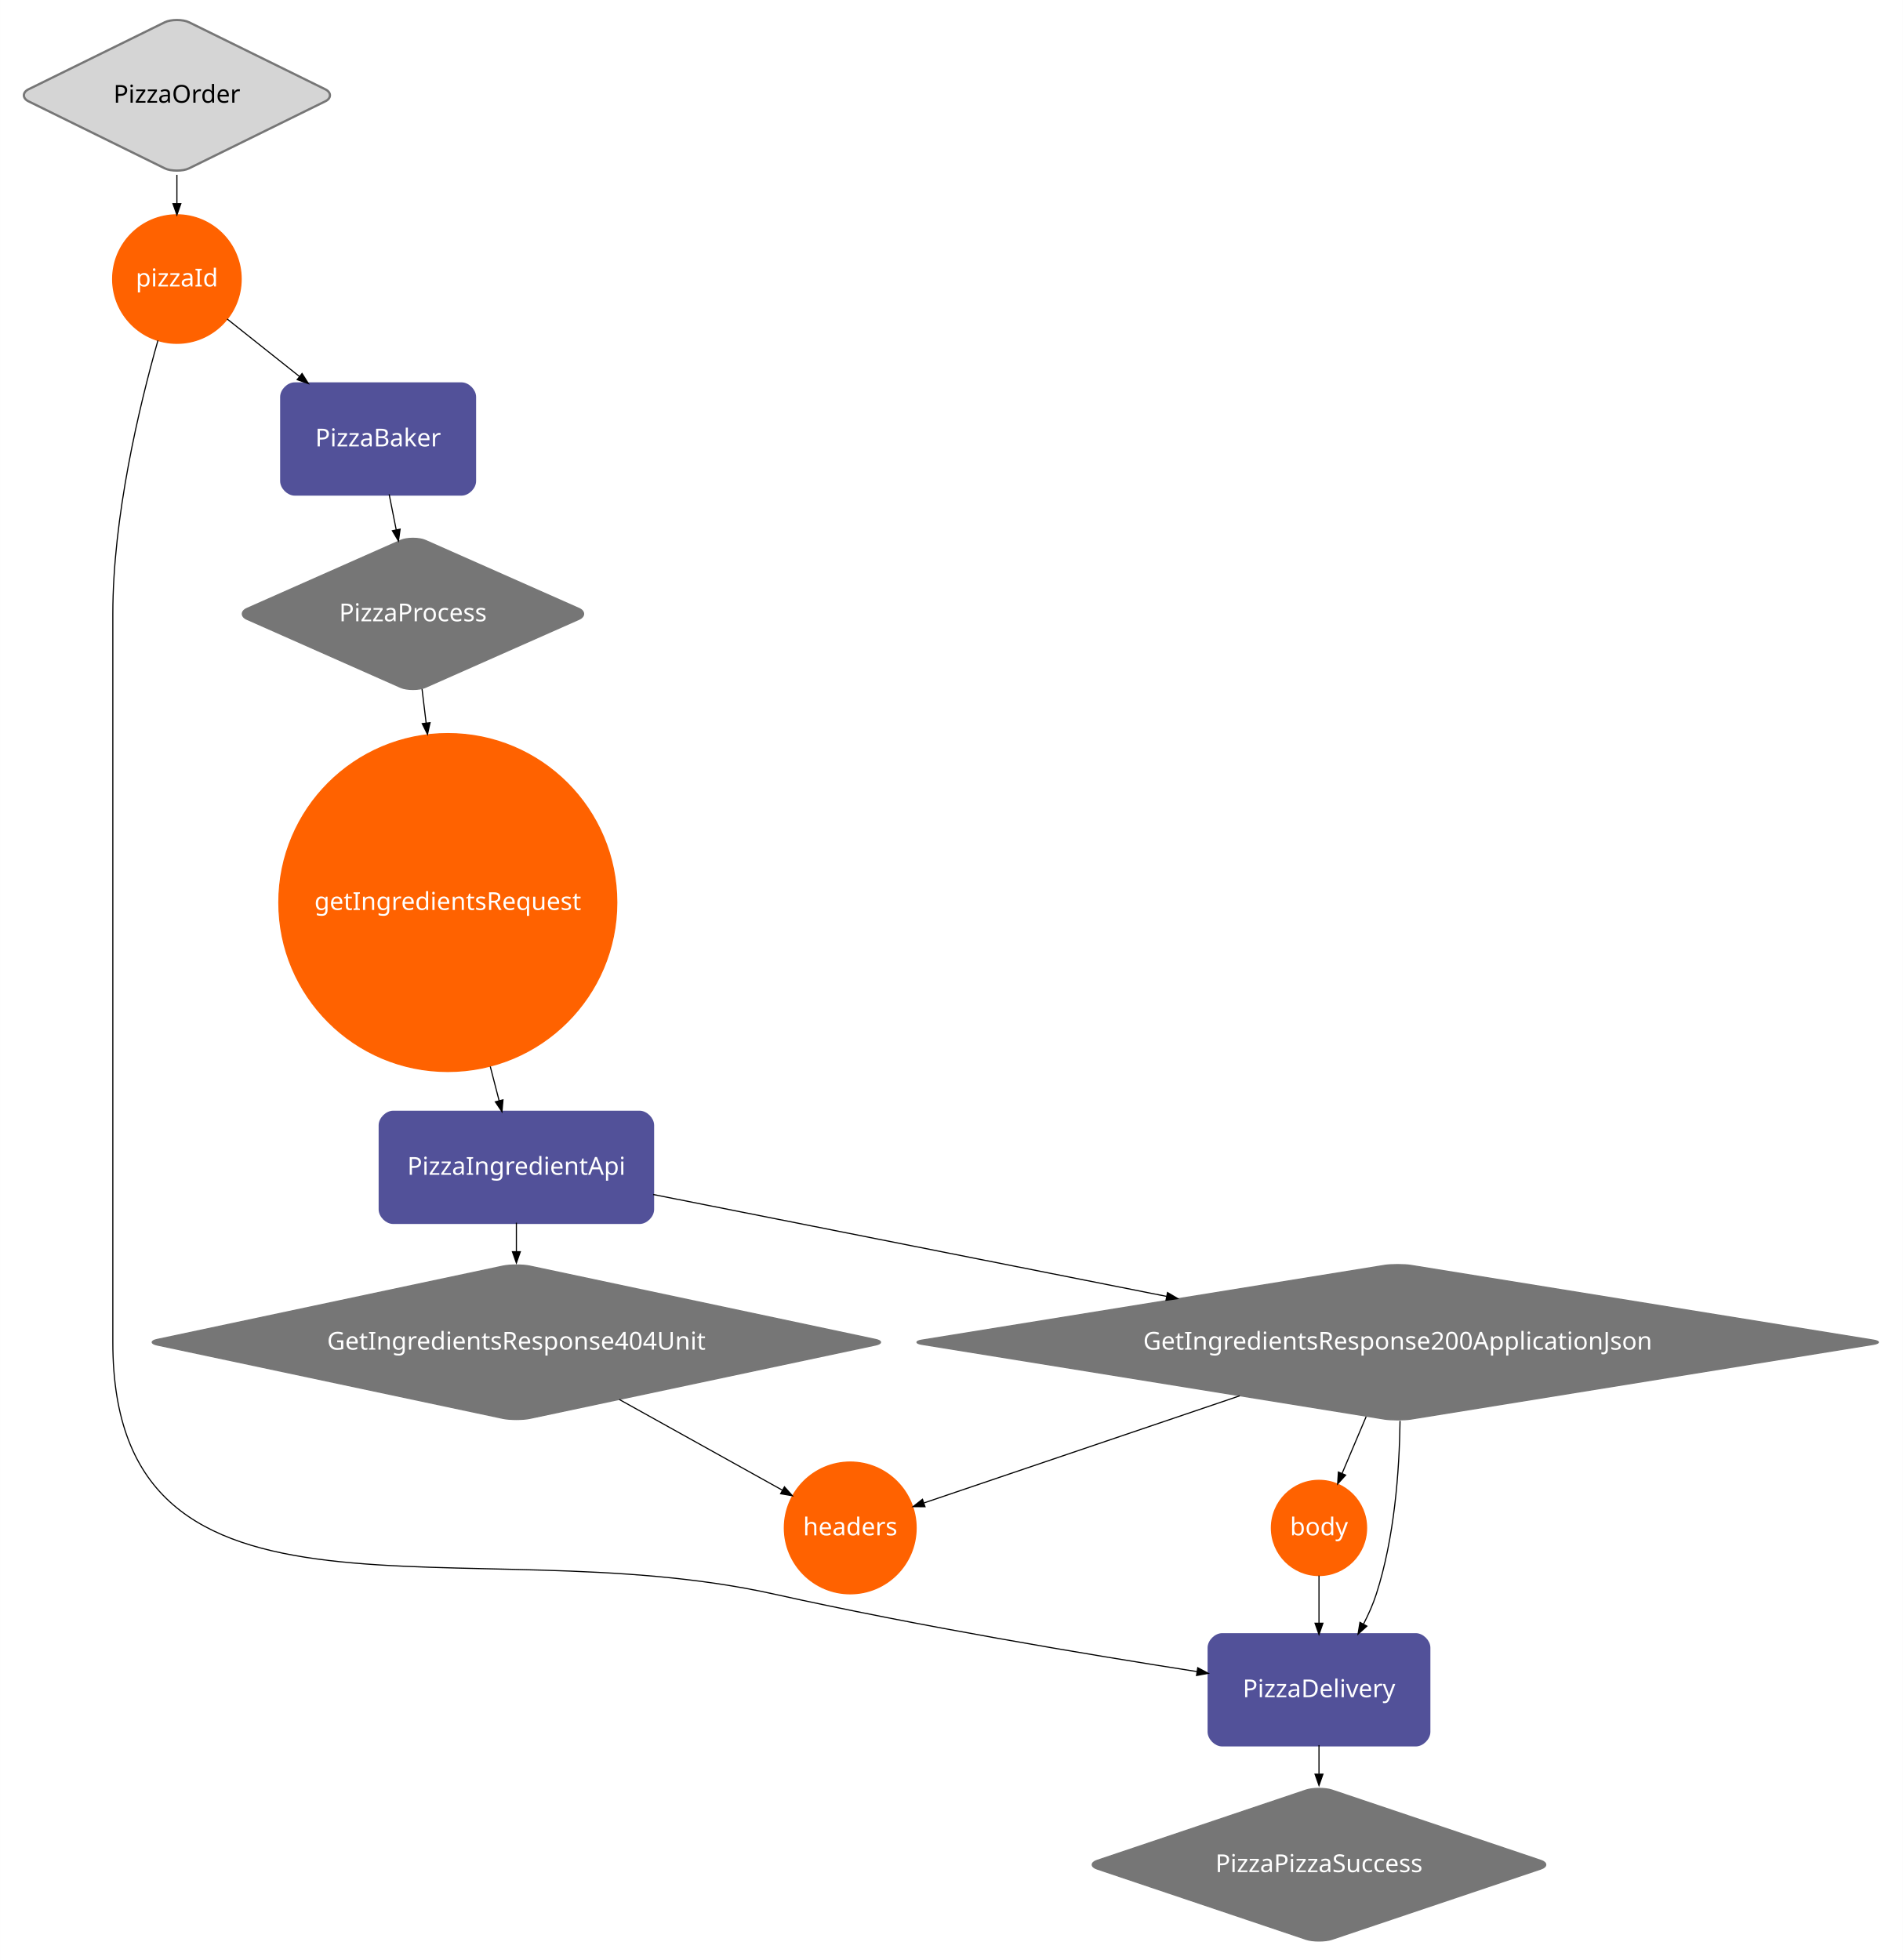
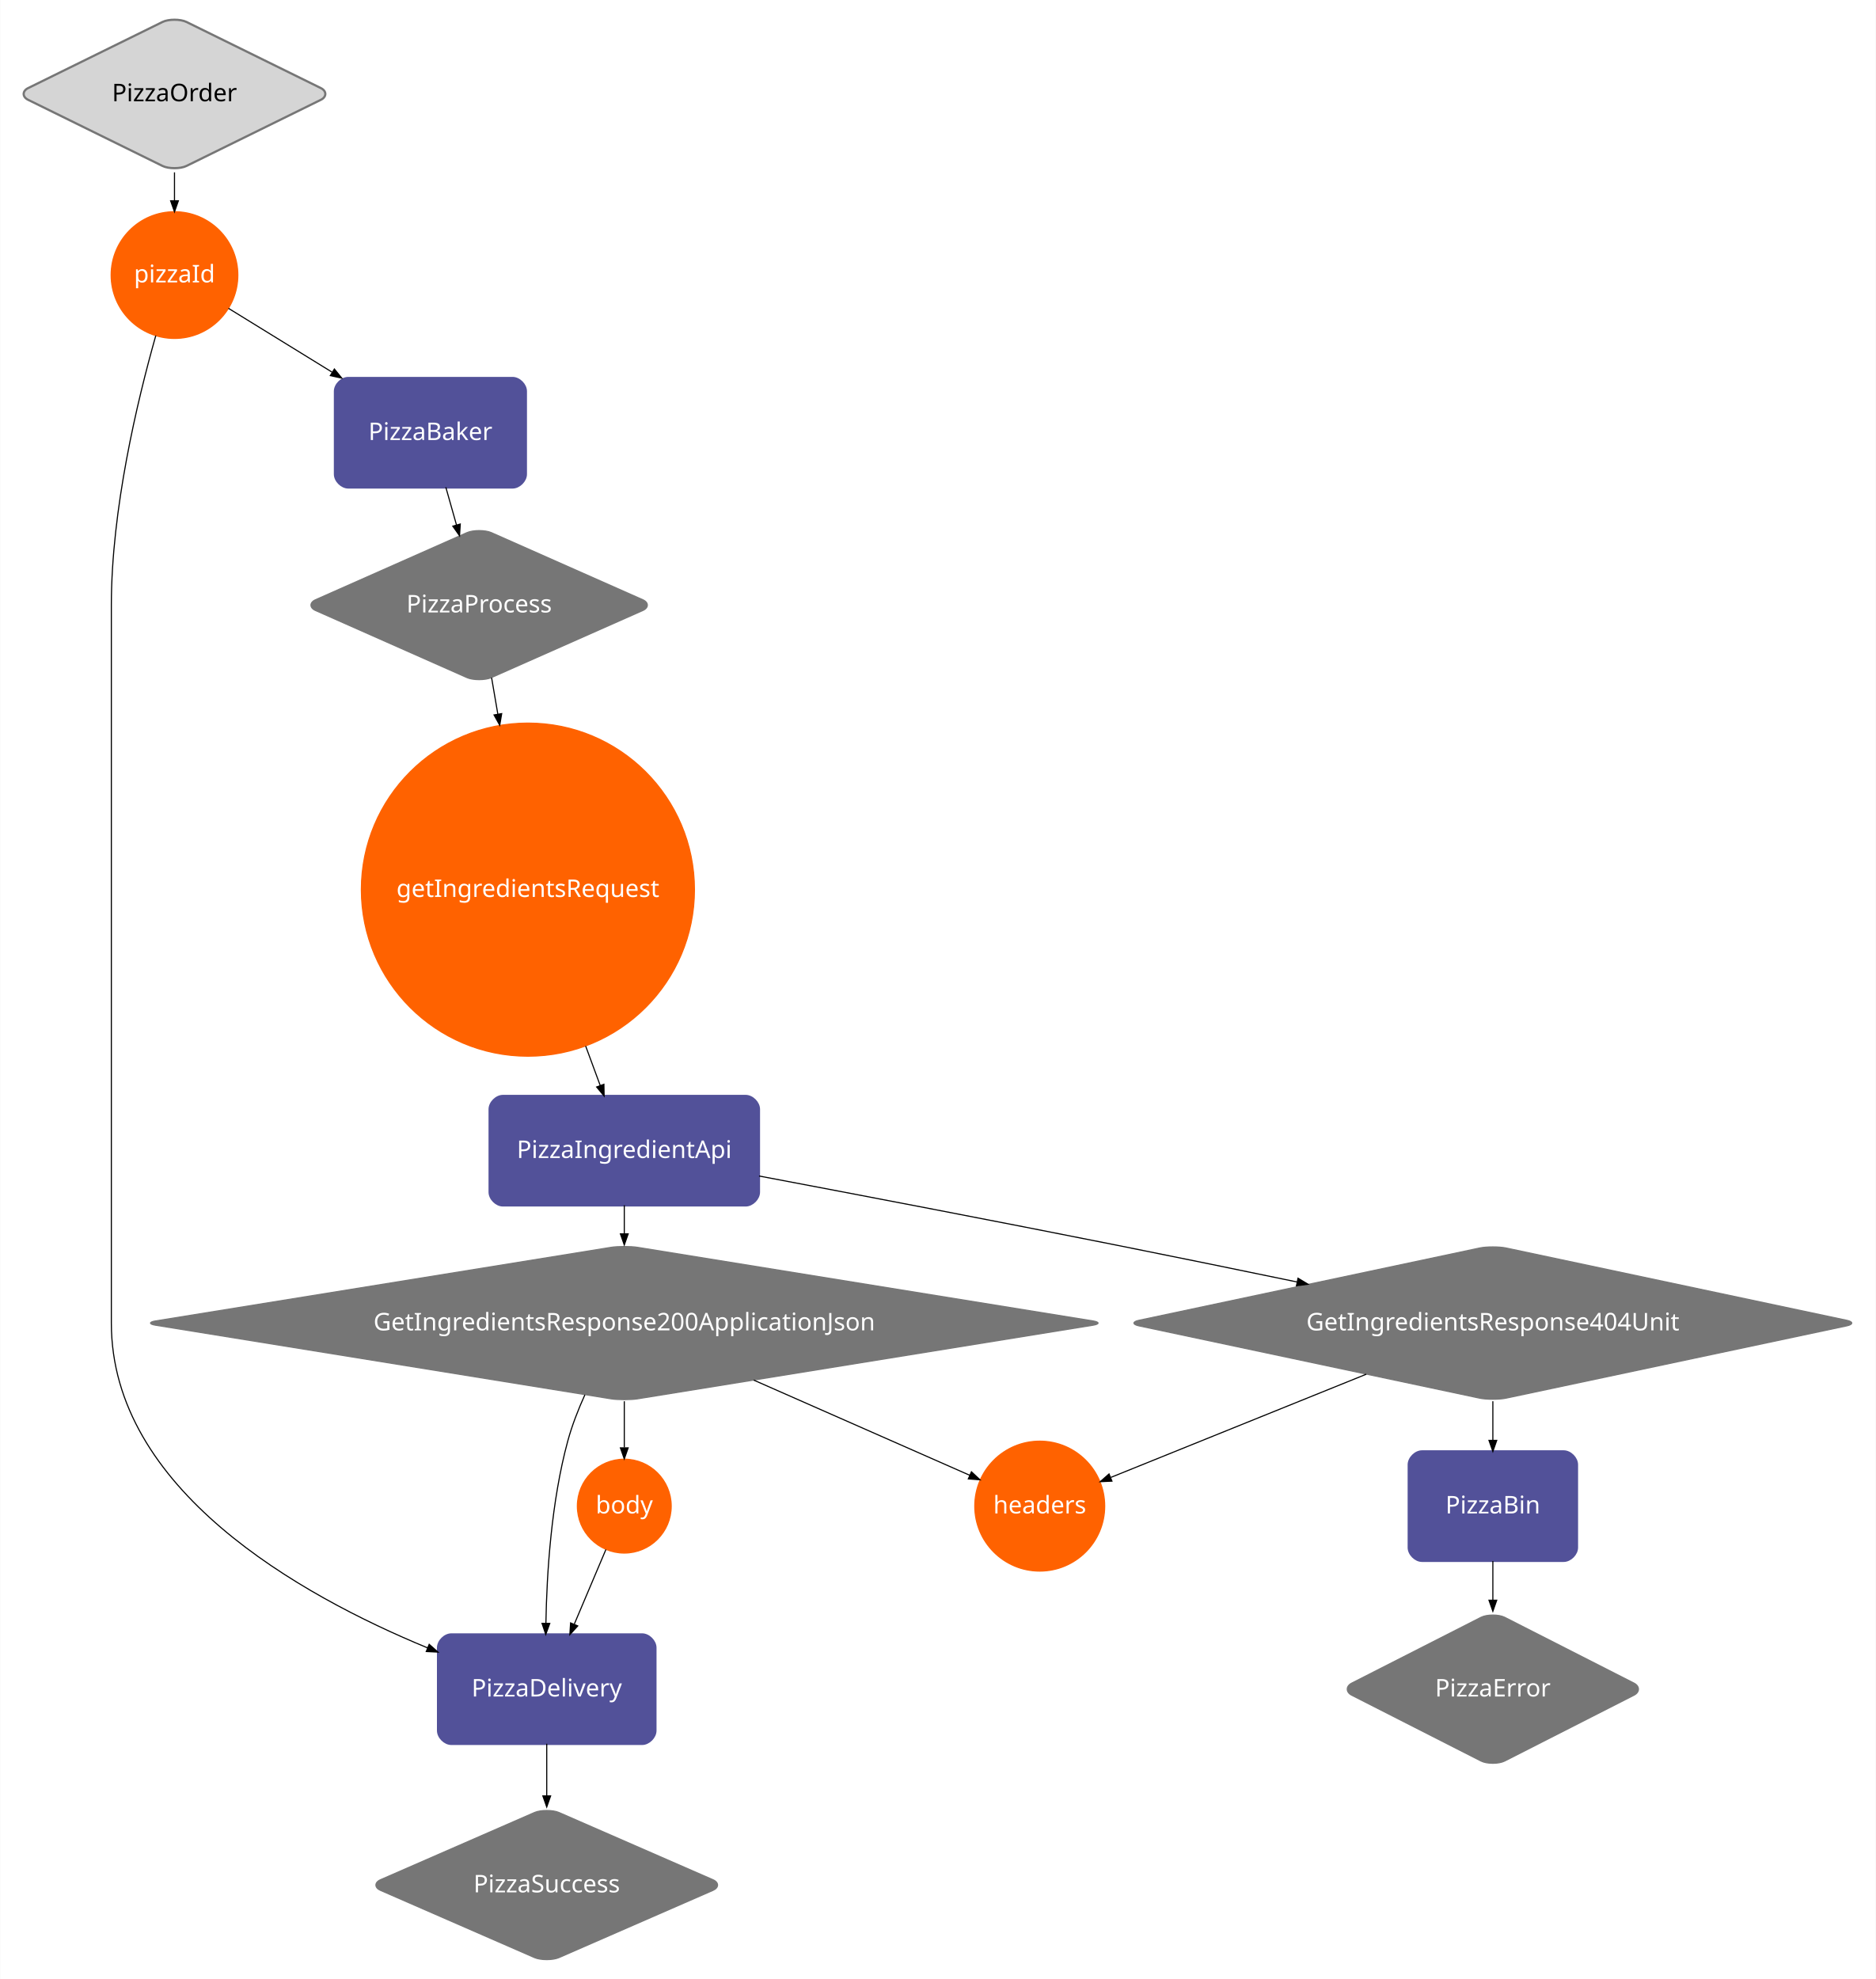
- <svg xmlns="http://www.w3.org/2000/svg" width="1693pt" height="1744pt" viewBox="0.00 0.00 1692.76 1743.83">
-   <g id="graph0" class="graph" transform="scale(1 1) rotate(0) translate(14.4 1729.431)">
-     <polygon fill="#ffffff" stroke="transparent" points="-14.4,14.4 -14.4,-1729.431 1678.355,-1729.431 1678.355,14.4 -14.4,14.4" />
+ <svg xmlns="http://www.w3.org/2000/svg" width="1693pt" height="1786pt" viewBox="0.00 0.00 1692.88 1786.23">
+   <g id="graph0" class="graph" transform="scale(1 1) rotate(0) translate(14.4 1771.831)">
+     <polygon fill="#ffffff" stroke="transparent" points="-14.4,14.4 -14.4,-1771.831 1678.485,-1771.831 1678.485,14.4 -14.4,14.4" />
    <g id="node1" class="node">
-       <ellipse fill="#ff6200" stroke="#ff6200" cx="383.936" cy="-926.442" rx="150.325" ry="150.325" />
-       <text text-anchor="middle" x="383.936" y="-919.842" font-family="ING Me" font-size="22.00" fill="#ffffff">getIngredientsRequest</text>
+       <ellipse fill="#ff6200" stroke="#ff6200" cx="461.936" cy="-968.842" rx="150.325" ry="150.325" />
+       <text text-anchor="middle" x="461.936" y="-962.242" font-family="ING Me" font-size="22.00" fill="#ffffff">getIngredientsRequest</text>
    </g>
    <g id="node3" class="node">
-       <path fill="#525199" stroke="#525199" stroke-width="2" d="M554.48,-740.231C554.48,-740.231 335.393,-740.231 335.393,-740.231 329.393,-740.231 323.393,-734.231 323.393,-728.231 323.393,-728.231 323.393,-653.429 323.393,-653.429 323.393,-647.429 329.393,-641.429 335.393,-641.429 335.393,-641.429 554.48,-641.429 554.48,-641.429 560.48,-641.429 566.48,-647.429 566.48,-653.429 566.48,-653.429 566.48,-728.231 566.48,-728.231 566.48,-734.231 560.48,-740.231 554.48,-740.231" />
-       <text text-anchor="middle" x="444.936" y="-684.23" font-family="ING Me" font-size="22.00" fill="#ffffff">PizzaIngredientApi</text>
+       <path fill="#525199" stroke="#525199" stroke-width="2" d="M658.48,-782.631C658.48,-782.631 439.393,-782.631 439.393,-782.631 433.393,-782.631 427.393,-776.631 427.393,-770.631 427.393,-770.631 427.393,-695.829 427.393,-695.829 427.393,-689.829 433.393,-683.829 439.393,-683.829 439.393,-683.829 658.48,-683.829 658.48,-683.829 664.48,-683.829 670.48,-689.829 670.48,-695.829 670.48,-695.829 670.48,-770.631 670.48,-770.631 670.48,-776.631 664.48,-782.631 658.48,-782.631" />
+       <text text-anchor="middle" x="548.936" y="-726.63" font-family="ING Me" font-size="22.00" fill="#ffffff">PizzaIngredientApi</text>
    </g>
    <g id="edge1" class="edge">
-       <path fill="none" stroke="#000000" d="M421.701,-780.577C424.45,-769.957 427.116,-759.659 429.602,-750.058" />
-       <polygon fill="#000000" stroke="#000000" points="433.005,-750.879 432.123,-740.321 426.228,-749.124 433.005,-750.879" />
+       <path fill="none" stroke="#000000" d="M514.051,-827.705C518.642,-815.274 523.099,-803.203 527.207,-792.078" />
+       <polygon fill="#000000" stroke="#000000" points="530.541,-793.153 530.721,-782.559 523.974,-790.728 530.541,-793.153" />
    </g>
    <g id="node2" class="node">
-       <path fill="#767676" stroke="#767676" d="M433.198,-603.039C433.198,-603.039 125.378,-537.721 125.378,-537.721 119.509,-536.476 119.509,-533.985 125.378,-532.739 125.378,-532.739 433.198,-467.421 433.198,-467.421 439.067,-466.175 450.805,-466.175 456.675,-467.421 456.675,-467.421 764.494,-532.739 764.494,-532.739 770.364,-533.985 770.364,-536.476 764.494,-537.721 764.494,-537.721 456.675,-603.039 456.675,-603.039 450.805,-604.285 439.067,-604.285 433.198,-603.039" />
-       <text text-anchor="middle" x="444.936" y="-528.63" font-family="ING Me" font-size="22.00" fill="#ffffff">GetIngredientsResponse404Unit</text>
+       <path fill="#767676" stroke="#767676" d="M1321.198,-645.439C1321.198,-645.439 1013.378,-580.121 1013.378,-580.121 1007.509,-578.875 1007.509,-576.385 1013.378,-575.139 1013.378,-575.139 1321.198,-509.821 1321.198,-509.821 1327.067,-508.575 1338.805,-508.575 1344.675,-509.821 1344.675,-509.821 1652.494,-575.139 1652.494,-575.139 1658.364,-576.385 1658.364,-578.875 1652.494,-580.121 1652.494,-580.121 1344.675,-645.439 1344.675,-645.439 1338.805,-646.685 1327.067,-646.685 1321.198,-645.439" />
+       <text text-anchor="middle" x="1332.936" y="-571.03" font-family="ING Me" font-size="22.00" fill="#ffffff">GetIngredientsResponse404Unit</text>
    </g>
    <g id="node6" class="node">
-       <ellipse fill="#ff6200" stroke="#ff6200" cx="741.936" cy="-370.015" rx="58.631" ry="58.631" />
-       <text text-anchor="middle" x="741.936" y="-363.415" font-family="ING Me" font-size="22.00" fill="#ffffff">headers</text>
+       <ellipse fill="#ff6200" stroke="#ff6200" cx="923.936" cy="-412.415" rx="58.631" ry="58.631" />
+       <text text-anchor="middle" x="923.936" y="-405.815" font-family="ING Me" font-size="22.00" fill="#ffffff">headers</text>
+     </g>
+     <g id="edge12" class="edge">
+       <path fill="none" stroke="#000000" d="M1218.735,-531.499C1144.253,-501.412 1049.775,-463.247 988.134,-438.348" />
+       <polygon fill="#000000" stroke="#000000" points="989.114,-434.969 978.531,-434.468 986.492,-441.459 989.114,-434.969" />
+     </g>
+     <g id="node10" class="node">
+       <path fill="#525199" stroke="#525199" stroke-width="2" d="M1396.863,-461.816C1396.863,-461.816 1269.009,-461.816 1269.009,-461.816 1263.009,-461.816 1257.009,-455.816 1257.009,-449.816 1257.009,-449.816 1257.009,-375.014 1257.009,-375.014 1257.009,-369.014 1263.009,-363.014 1269.009,-363.014 1269.009,-363.014 1396.863,-363.014 1396.863,-363.014 1402.863,-363.014 1408.863,-369.014 1408.863,-375.014 1408.863,-375.014 1408.863,-449.816 1408.863,-449.816 1408.863,-455.816 1402.863,-461.816 1396.863,-461.816" />
+       <text text-anchor="middle" x="1332.936" y="-405.815" font-family="ING Me" font-size="22.00" fill="#ffffff">PizzaBin</text>
+     </g>
+     <g id="edge8" class="edge">
+       <path fill="none" stroke="#000000" d="M1332.936,-507.085C1332.936,-495.401 1332.936,-483.388 1332.936,-472.008" />
+       <polygon fill="#000000" stroke="#000000" points="1336.436,-471.763 1332.936,-461.763 1329.436,-471.763 1336.436,-471.763" />
+     </g>
+     <g id="edge15" class="edge">
+       <path fill="none" stroke="#000000" d="M670.58,-710.383C759.857,-693.494 884.019,-669.755 992.936,-648.03 1045.973,-637.451 1103.595,-625.64 1156.074,-614.761" />
+       <polygon fill="#000000" stroke="#000000" points="1157.074,-618.128 1166.154,-612.669 1155.651,-611.274 1157.074,-618.128" />
+     </g>
+     <g id="node5" class="node">
+       <path fill="#767676" stroke="#767676" d="M537.09,-646.016C537.09,-646.016 125.744,-579.544 125.744,-579.544 119.821,-578.587 119.821,-576.673 125.744,-575.716 125.744,-575.716 537.09,-509.244 537.09,-509.244 543.013,-508.287 554.859,-508.287 560.783,-509.244 560.783,-509.244 972.128,-575.716 972.128,-575.716 978.051,-576.673 978.051,-578.587 972.128,-579.544 972.128,-579.544 560.783,-646.016 560.783,-646.016 554.859,-646.973 543.013,-646.973 537.09,-646.016" />
+       <text text-anchor="middle" x="548.936" y="-571.03" font-family="ING Me" font-size="22.00" fill="#ffffff">GetIngredientsResponse200ApplicationJson</text>
+     </g>
+     <g id="edge4" class="edge">
+       <path fill="none" stroke="#000000" d="M548.936,-683.997C548.936,-675.806 548.936,-667.124 548.936,-658.393" />
+       <polygon fill="#000000" stroke="#000000" points="552.436,-658.146 548.936,-648.146 545.436,-658.146 552.436,-658.146" />
+     </g>
+     <g id="node4" class="node">
+       <path fill="#767676" stroke="#767676" d="M406.965,-1291.094C406.965,-1291.094 270.232,-1230.516 270.232,-1230.516 264.746,-1228.085 264.746,-1223.224 270.232,-1220.794 270.232,-1220.794 406.965,-1160.215 406.965,-1160.215 412.45,-1157.785 423.422,-1157.785 428.908,-1160.215 428.908,-1160.215 565.64,-1220.794 565.64,-1220.794 571.126,-1223.224 571.126,-1228.085 565.64,-1230.516 565.64,-1230.516 428.908,-1291.094 428.908,-1291.094 423.422,-1293.524 412.45,-1293.524 406.965,-1291.094" />
+       <text text-anchor="middle" x="417.936" y="-1219.055" font-family="ING Me" font-size="22.00" fill="#ffffff">PizzaProcess</text>
+     </g>
+     <g id="edge2" class="edge">
+       <path fill="none" stroke="#000000" d="M429.153,-1160.186C430.925,-1149.841 432.822,-1138.773 434.776,-1127.368" />
+       <polygon fill="#000000" stroke="#000000" points="438.267,-1127.717 436.506,-1117.27 431.368,-1126.535 438.267,-1127.717" />
+     </g>
+     <g id="edge3" class="edge">
+       <path fill="none" stroke="#000000" d="M665.789,-526.148C730.171,-497.783 807.57,-463.683 860.723,-440.265" />
+       <polygon fill="#000000" stroke="#000000" points="862.286,-443.401 870.026,-436.166 859.464,-436.995 862.286,-443.401" />
+     </g>
+     <g id="node8" class="node">
+       <ellipse fill="#ff6200" stroke="#ff6200" cx="548.936" cy="-412.415" rx="42.353" ry="42.353" />
+       <text text-anchor="middle" x="548.936" y="-405.815" font-family="ING Me" font-size="22.00" fill="#ffffff">body</text>
+     </g>
+     <g id="edge14" class="edge">
+       <path fill="none" stroke="#000000" d="M548.936,-507.085C548.936,-493.105 548.936,-478.655 548.936,-465.382" />
+       <polygon fill="#000000" stroke="#000000" points="552.436,-465.021 548.936,-455.021 545.436,-465.021 552.436,-465.021" />
+     </g>
+     <g id="node9" class="node">
+       <path fill="#525199" stroke="#525199" stroke-width="2" d="M565.042,-296.601C565.042,-296.601 392.83,-296.601 392.83,-296.601 386.83,-296.601 380.83,-290.601 380.83,-284.601 380.83,-284.601 380.83,-209.799 380.83,-209.799 380.83,-203.799 386.83,-197.799 392.83,-197.799 392.83,-197.799 565.042,-197.799 565.042,-197.799 571.042,-197.799 577.042,-203.799 577.042,-209.799 577.042,-209.799 577.042,-284.601 577.042,-284.601 577.042,-290.601 571.042,-296.601 565.042,-296.601" />
+       <text text-anchor="middle" x="478.936" y="-240.6" font-family="ING Me" font-size="22.00" fill="#ffffff">PizzaDelivery</text>
+     </g>
+     <g id="edge9" class="edge">
+       <path fill="none" stroke="#000000" d="M513.385,-512.943C507.301,-499.494 501.73,-485.165 497.936,-471.23 483.114,-416.782 478.973,-352.386 478.177,-306.64" />
+       <polygon fill="#000000" stroke="#000000" points="481.676,-306.549 478.05,-296.594 474.676,-306.637 481.676,-306.549" />
+     </g>
+     <g id="node7" class="node">
+       <path fill="#767676" stroke="#767676" d="M467.938,-135.9C467.938,-135.9 328.874,-75.2 328.874,-75.2 323.375,-72.8 323.375,-68 328.874,-65.6 328.874,-65.6 467.938,-4.9 467.938,-4.9 473.437,-2.5 484.435,-2.5 489.934,-4.9 489.934,-4.9 628.998,-65.6 628.998,-65.6 634.497,-68 634.497,-72.8 628.998,-75.2 628.998,-75.2 489.934,-135.9 489.934,-135.9 484.435,-138.3 473.437,-138.3 467.938,-135.9" />
+       <text text-anchor="middle" x="478.936" y="-63.8" font-family="ING Me" font-size="22.00" fill="#ffffff">PizzaSuccess</text>
+     </g>
+     <g id="edge5" class="edge">
+       <path fill="none" stroke="#000000" d="M532.347,-373.261C523.822,-353.139 513.259,-328.208 503.783,-305.843" />
+       <polygon fill="#000000" stroke="#000000" points="506.921,-304.278 499.797,-296.436 500.476,-307.009 506.921,-304.278" />
+     </g>
+     <g id="edge16" class="edge">
+       <path fill="none" stroke="#000000" d="M478.936,-197.951C478.936,-183.451 478.936,-167.19 478.936,-151.258" />
+       <polygon fill="#000000" stroke="#000000" points="482.436,-150.857 478.936,-140.857 475.436,-150.858 482.436,-150.857" />
+     </g>
+     <g id="node13" class="node">
+       <path fill="#767676" stroke="#767676" d="M1322.242,-312.056C1322.242,-312.056 1205.526,-252.644 1205.526,-252.644 1200.179,-249.922 1200.179,-244.478 1205.526,-241.756 1205.526,-241.756 1322.242,-182.344 1322.242,-182.344 1327.589,-179.622 1338.283,-179.622 1343.63,-182.344 1343.63,-182.344 1460.346,-241.756 1460.346,-241.756 1465.694,-244.478 1465.694,-249.922 1460.346,-252.644 1460.346,-252.644 1343.63,-312.056 1343.63,-312.056 1338.283,-314.778 1327.589,-314.778 1322.242,-312.056" />
+       <text text-anchor="middle" x="1332.936" y="-240.6" font-family="ING Me" font-size="22.00" fill="#ffffff">PizzaError</text>
    </g>
    <g id="edge10" class="edge">
-       <path fill="none" stroke="#000000" d="M536.469,-484.312C583.63,-458.078 639.825,-426.817 681.517,-403.625" />
-       <polygon fill="#000000" stroke="#000000" points="683.413,-406.575 690.451,-398.656 680.01,-400.458 683.413,-406.575" />
+       <path fill="none" stroke="#000000" d="M1332.936,-362.845C1332.936,-351.707 1332.936,-339.608 1332.936,-327.574" />
+       <polygon fill="#000000" stroke="#000000" points="1336.436,-327.502 1332.936,-317.502 1329.436,-327.502 1336.436,-327.502" />
+     </g>
+     <g id="node11" class="node">
+       <ellipse fill="#ff6200" stroke="#ff6200" cx="142.936" cy="-1523.543" rx="57.177" ry="57.177" />
+       <text text-anchor="middle" x="142.936" y="-1516.943" font-family="ING Me" font-size="22.00" fill="#ffffff">pizzaId</text>
+     </g>
+     <g id="edge7" class="edge">
+       <path fill="none" stroke="#000000" d="M126.066,-1468.965C109.258,-1409.677 85.936,-1311.877 85.936,-1225.655 85.936,-1225.655 85.936,-1225.655 85.936,-577.63 85.936,-427.916 255.09,-332.423 371.447,-284.445" />
+       <polygon fill="#000000" stroke="#000000" points="372.834,-287.66 380.779,-280.652 370.198,-281.175 372.834,-287.66" />
+     </g>
+     <g id="node12" class="node">
+       <path fill="#525199" stroke="#525199" stroke-width="2" d="M448.104,-1430.656C448.104,-1430.656 299.768,-1430.656 299.768,-1430.656 293.768,-1430.656 287.768,-1424.656 287.768,-1418.656 287.768,-1418.656 287.768,-1343.854 287.768,-1343.854 287.768,-1337.854 293.768,-1331.854 299.768,-1331.854 299.768,-1331.854 448.104,-1331.854 448.104,-1331.854 454.104,-1331.854 460.104,-1337.854 460.104,-1343.854 460.104,-1343.854 460.104,-1418.656 460.104,-1418.656 460.104,-1424.656 454.104,-1430.656 448.104,-1430.656" />
+       <text text-anchor="middle" x="373.936" y="-1374.655" font-family="ING Me" font-size="22.00" fill="#ffffff">PizzaBaker</text>
+     </g>
+     <g id="edge6" class="edge">
+       <path fill="none" stroke="#000000" d="M191.643,-1493.541C218.746,-1476.847 253.324,-1455.548 285.065,-1435.996" />
+       <polygon fill="#000000" stroke="#000000" points="287.255,-1438.758 293.934,-1430.534 283.584,-1432.798 287.255,-1438.758" />
+     </g>
+     <g id="edge11" class="edge">
+       <path fill="none" stroke="#000000" d="M387.858,-1332.022C390.926,-1321.171 394.238,-1309.459 397.504,-1297.91" />
+       <polygon fill="#000000" stroke="#000000" points="400.877,-1298.846 400.23,-1288.271 394.141,-1296.941 400.877,-1298.846" />
+     </g>
+     <g id="node14" class="node">
+       <path fill="#d5d5d5" stroke="#767676" stroke-width="2" d="M132.169,-1752.034C132.169,-1752.034 10.831,-1692.329 10.831,-1692.329 5.447,-1689.68 5.447,-1684.382 10.831,-1681.733 10.831,-1681.733 132.169,-1622.029 132.169,-1622.029 137.553,-1619.38 148.32,-1619.38 153.703,-1622.029 153.703,-1622.029 275.041,-1681.733 275.041,-1681.733 280.425,-1684.382 280.425,-1689.68 275.041,-1692.329 275.041,-1692.329 153.703,-1752.034 153.703,-1752.034 148.32,-1754.682 137.553,-1754.682 132.169,-1752.034" />
+       <text text-anchor="middle" x="142.936" y="-1680.431" font-family="ING Me" font-size="22.00" fill="#000000">PizzaOrder</text>
    </g>
    <g id="edge13" class="edge">
-       <path fill="none" stroke="#000000" d="M444.936,-641.597C444.936,-633.406 444.936,-624.724 444.936,-615.992" />
-       <polygon fill="#000000" stroke="#000000" points="448.436,-615.746 444.936,-605.746 441.436,-615.746 448.436,-615.746" />
-     </g>
-     <g id="node5" class="node">
-       <path fill="#767676" stroke="#767676" d="M1217.09,-603.616C1217.09,-603.616 805.744,-537.144 805.744,-537.144 799.821,-536.187 799.821,-534.273 805.744,-533.316 805.744,-533.316 1217.09,-466.844 1217.09,-466.844 1223.013,-465.887 1234.859,-465.887 1240.783,-466.844 1240.783,-466.844 1652.128,-533.316 1652.128,-533.316 1658.051,-534.273 1658.051,-536.187 1652.128,-537.144 1652.128,-537.144 1240.783,-603.616 1240.783,-603.616 1234.859,-604.573 1223.013,-604.573 1217.09,-603.616" />
-       <text text-anchor="middle" x="1228.936" y="-528.63" font-family="ING Me" font-size="22.00" fill="#ffffff">GetIngredientsResponse200ApplicationJson</text>
-     </g>
-     <g id="edge4" class="edge">
-       <path fill="none" stroke="#000000" d="M566.576,-666.688C688.398,-642.51 878.142,-604.852 1023.376,-576.028" />
-       <polygon fill="#000000" stroke="#000000" points="1024.188,-579.435 1033.315,-574.055 1022.825,-572.569 1024.188,-579.435" />
-     </g>
-     <g id="node4" class="node">
-       <path fill="#767676" stroke="#767676" d="M341.965,-1248.694C341.965,-1248.694 205.232,-1188.116 205.232,-1188.116 199.746,-1185.685 199.746,-1180.824 205.232,-1178.394 205.232,-1178.394 341.965,-1117.815 341.965,-1117.815 347.45,-1115.385 358.422,-1115.385 363.908,-1117.815 363.908,-1117.815 500.64,-1178.394 500.64,-1178.394 506.126,-1180.824 506.126,-1185.685 500.64,-1188.116 500.64,-1188.116 363.908,-1248.694 363.908,-1248.694 358.422,-1251.124 347.45,-1251.124 341.965,-1248.694" />
-       <text text-anchor="middle" x="352.936" y="-1176.655" font-family="ING Me" font-size="22.00" fill="#ffffff">PizzaProcess</text>
-     </g>
-     <g id="edge2" class="edge">
-       <path fill="none" stroke="#000000" d="M361,-1116.451C362.156,-1106.878 363.384,-1096.706 364.647,-1086.238" />
-       <polygon fill="#000000" stroke="#000000" points="368.145,-1086.467 365.868,-1076.12 361.195,-1085.629 368.145,-1086.467" />
-     </g>
-     <g id="edge3" class="edge">
-       <path fill="none" stroke="#000000" d="M1088.402,-487.554C995.961,-456.193 879.25,-416.599 807.638,-392.305" />
-       <polygon fill="#000000" stroke="#000000" points="808.434,-388.879 797.84,-388.98 806.186,-395.508 808.434,-388.879" />
-     </g>
-     <g id="node7" class="node">
-       <ellipse fill="#ff6200" stroke="#ff6200" cx="1158.936" cy="-370.015" rx="42.353" ry="42.353" />
-       <text text-anchor="middle" x="1158.936" y="-363.415" font-family="ING Me" font-size="22.00" fill="#ffffff">body</text>
-     </g>
-     <g id="edge12" class="edge">
-       <path fill="none" stroke="#000000" d="M1200.868,-468.983C1193.749,-452.181 1186.232,-434.439 1179.559,-418.688" />
-       <polygon fill="#000000" stroke="#000000" points="1182.648,-417.008 1175.524,-409.165 1176.202,-419.738 1182.648,-417.008" />
-     </g>
-     <g id="node8" class="node">
-       <path fill="#525199" stroke="#525199" stroke-width="2" d="M1245.042,-275.401C1245.042,-275.401 1072.83,-275.401 1072.83,-275.401 1066.83,-275.401 1060.83,-269.401 1060.83,-263.401 1060.83,-263.401 1060.83,-188.599 1060.83,-188.599 1060.83,-182.599 1066.83,-176.599 1072.83,-176.599 1072.83,-176.599 1245.042,-176.599 1245.042,-176.599 1251.042,-176.599 1257.042,-182.599 1257.042,-188.599 1257.042,-188.599 1257.042,-263.401 1257.042,-263.401 1257.042,-269.401 1251.042,-275.401 1245.042,-275.401" />
-       <text text-anchor="middle" x="1158.936" y="-219.4" font-family="ING Me" font-size="22.00" fill="#ffffff">PizzaDelivery</text>
-     </g>
-     <g id="edge8" class="edge">
-       <path fill="none" stroke="#000000" d="M1231.046,-465.254C1230.461,-420.248 1226.022,-361.073 1209.936,-311.2 1207.03,-302.189 1203.023,-293.123 1198.522,-284.44" />
-       <polygon fill="#000000" stroke="#000000" points="1201.536,-282.656 1193.678,-275.549 1195.389,-286.005 1201.536,-282.656" />
-     </g>
-     <g id="edge5" class="edge">
-       <path fill="none" stroke="#000000" d="M1158.936,-327.585C1158.936,-314.365 1158.936,-299.536 1158.936,-285.379" />
-       <polygon fill="#000000" stroke="#000000" points="1162.436,-285.222 1158.936,-275.222 1155.436,-285.222 1162.436,-285.222" />
-     </g>
-     <g id="node12" class="node">
-       <path fill="#767676" stroke="#767676" d="M1147.563,-136.872C1147.563,-136.872 961.467,-74.228 961.467,-74.228 955.781,-72.314 955.781,-68.486 961.467,-66.572 961.467,-66.572 1147.563,-3.928 1147.563,-3.928 1153.25,-2.014 1164.623,-2.014 1170.309,-3.928 1170.309,-3.928 1356.405,-66.572 1356.405,-66.572 1362.091,-68.486 1362.091,-72.314 1356.405,-74.228 1356.405,-74.228 1170.309,-136.872 1170.309,-136.872 1164.623,-138.786 1153.25,-138.786 1147.563,-136.872" />
-       <text text-anchor="middle" x="1158.936" y="-63.8" font-family="ING Me" font-size="22.00" fill="#ffffff">PizzaPizzaSuccess</text>
-     </g>
-     <g id="edge14" class="edge">
-       <path fill="none" stroke="#000000" d="M1158.936,-176.767C1158.936,-168.576 1158.936,-159.894 1158.936,-151.162" />
-       <polygon fill="#000000" stroke="#000000" points="1162.436,-150.916 1158.936,-140.916 1155.436,-150.916 1162.436,-150.916" />
-     </g>
-     <g id="node9" class="node">
-       <ellipse fill="#ff6200" stroke="#ff6200" cx="142.936" cy="-1481.143" rx="57.177" ry="57.177" />
-       <text text-anchor="middle" x="142.936" y="-1474.543" font-family="ING Me" font-size="22.00" fill="#ffffff">pizzaId</text>
-     </g>
-     <g id="edge7" class="edge">
-       <path fill="none" stroke="#000000" d="M126.066,-1426.565C109.258,-1367.277 85.936,-1269.477 85.936,-1183.255 85.936,-1183.255 85.936,-1183.255 85.936,-535.23 85.936,-255.571 400.945,-371.903 673.936,-311.2 802.422,-282.63 951.786,-257.608 1050.441,-242.2" />
-       <polygon fill="#000000" stroke="#000000" points="1051.081,-245.643 1060.424,-240.647 1050.005,-238.726 1051.081,-245.643" />
-     </g>
-     <g id="node10" class="node">
-       <path fill="#525199" stroke="#525199" stroke-width="2" d="M396.104,-1388.256C396.104,-1388.256 247.768,-1388.256 247.768,-1388.256 241.768,-1388.256 235.768,-1382.256 235.768,-1376.256 235.768,-1376.256 235.768,-1301.454 235.768,-1301.454 235.768,-1295.454 241.768,-1289.454 247.768,-1289.454 247.768,-1289.454 396.104,-1289.454 396.104,-1289.454 402.104,-1289.454 408.104,-1295.454 408.104,-1301.454 408.104,-1301.454 408.104,-1376.256 408.104,-1376.256 408.104,-1382.256 402.104,-1388.256 396.104,-1388.256" />
-       <text text-anchor="middle" x="321.936" y="-1332.255" font-family="ING Me" font-size="22.00" fill="#ffffff">PizzaBaker</text>
-     </g>
-     <g id="edge6" class="edge">
-       <path fill="none" stroke="#000000" d="M187.644,-1445.605C207.103,-1430.136 230.369,-1411.642 252.026,-1394.427" />
-       <polygon fill="#000000" stroke="#000000" points="254.272,-1397.112 259.922,-1388.15 249.916,-1391.633 254.272,-1397.112" />
-     </g>
-     <g id="edge9" class="edge">
-       <path fill="none" stroke="#000000" d="M331.745,-1289.622C333.755,-1279.533 335.913,-1268.7 338.055,-1257.946" />
-       <polygon fill="#000000" stroke="#000000" points="341.493,-1258.608 340.014,-1248.116 334.627,-1257.24 341.493,-1258.608" />
-     </g>
-     <g id="node11" class="node">
-       <path fill="#d5d5d5" stroke="#767676" stroke-width="2" d="M132.169,-1709.633C132.169,-1709.633 10.831,-1649.929 10.831,-1649.929 5.447,-1647.28 5.447,-1641.982 10.831,-1639.333 10.831,-1639.333 132.169,-1579.629 132.169,-1579.629 137.553,-1576.98 148.32,-1576.98 153.703,-1579.629 153.703,-1579.629 275.041,-1639.333 275.041,-1639.333 280.425,-1641.982 280.425,-1647.28 275.041,-1649.929 275.041,-1649.929 153.703,-1709.633 153.703,-1709.633 148.32,-1712.283 137.553,-1712.283 132.169,-1709.633" />
-       <text text-anchor="middle" x="142.936" y="-1638.031" font-family="ING Me" font-size="22.00" fill="#000000">PizzaOrder</text>
-     </g>
-     <g id="edge11" class="edge">
-       <path fill="none" stroke="#000000" d="M142.936,-1573.874C142.936,-1565.407 142.936,-1556.78 142.936,-1548.366" />
-       <polygon fill="#000000" stroke="#000000" points="146.436,-1548.232 142.936,-1538.232 139.436,-1548.232 146.436,-1548.232" />
+       <path fill="none" stroke="#000000" d="M142.936,-1616.274C142.936,-1607.807 142.936,-1599.18 142.936,-1590.766" />
+       <polygon fill="#000000" stroke="#000000" points="146.436,-1590.632 142.936,-1580.632 139.436,-1590.632 146.436,-1590.632" />
    </g>
  </g>
</svg>
